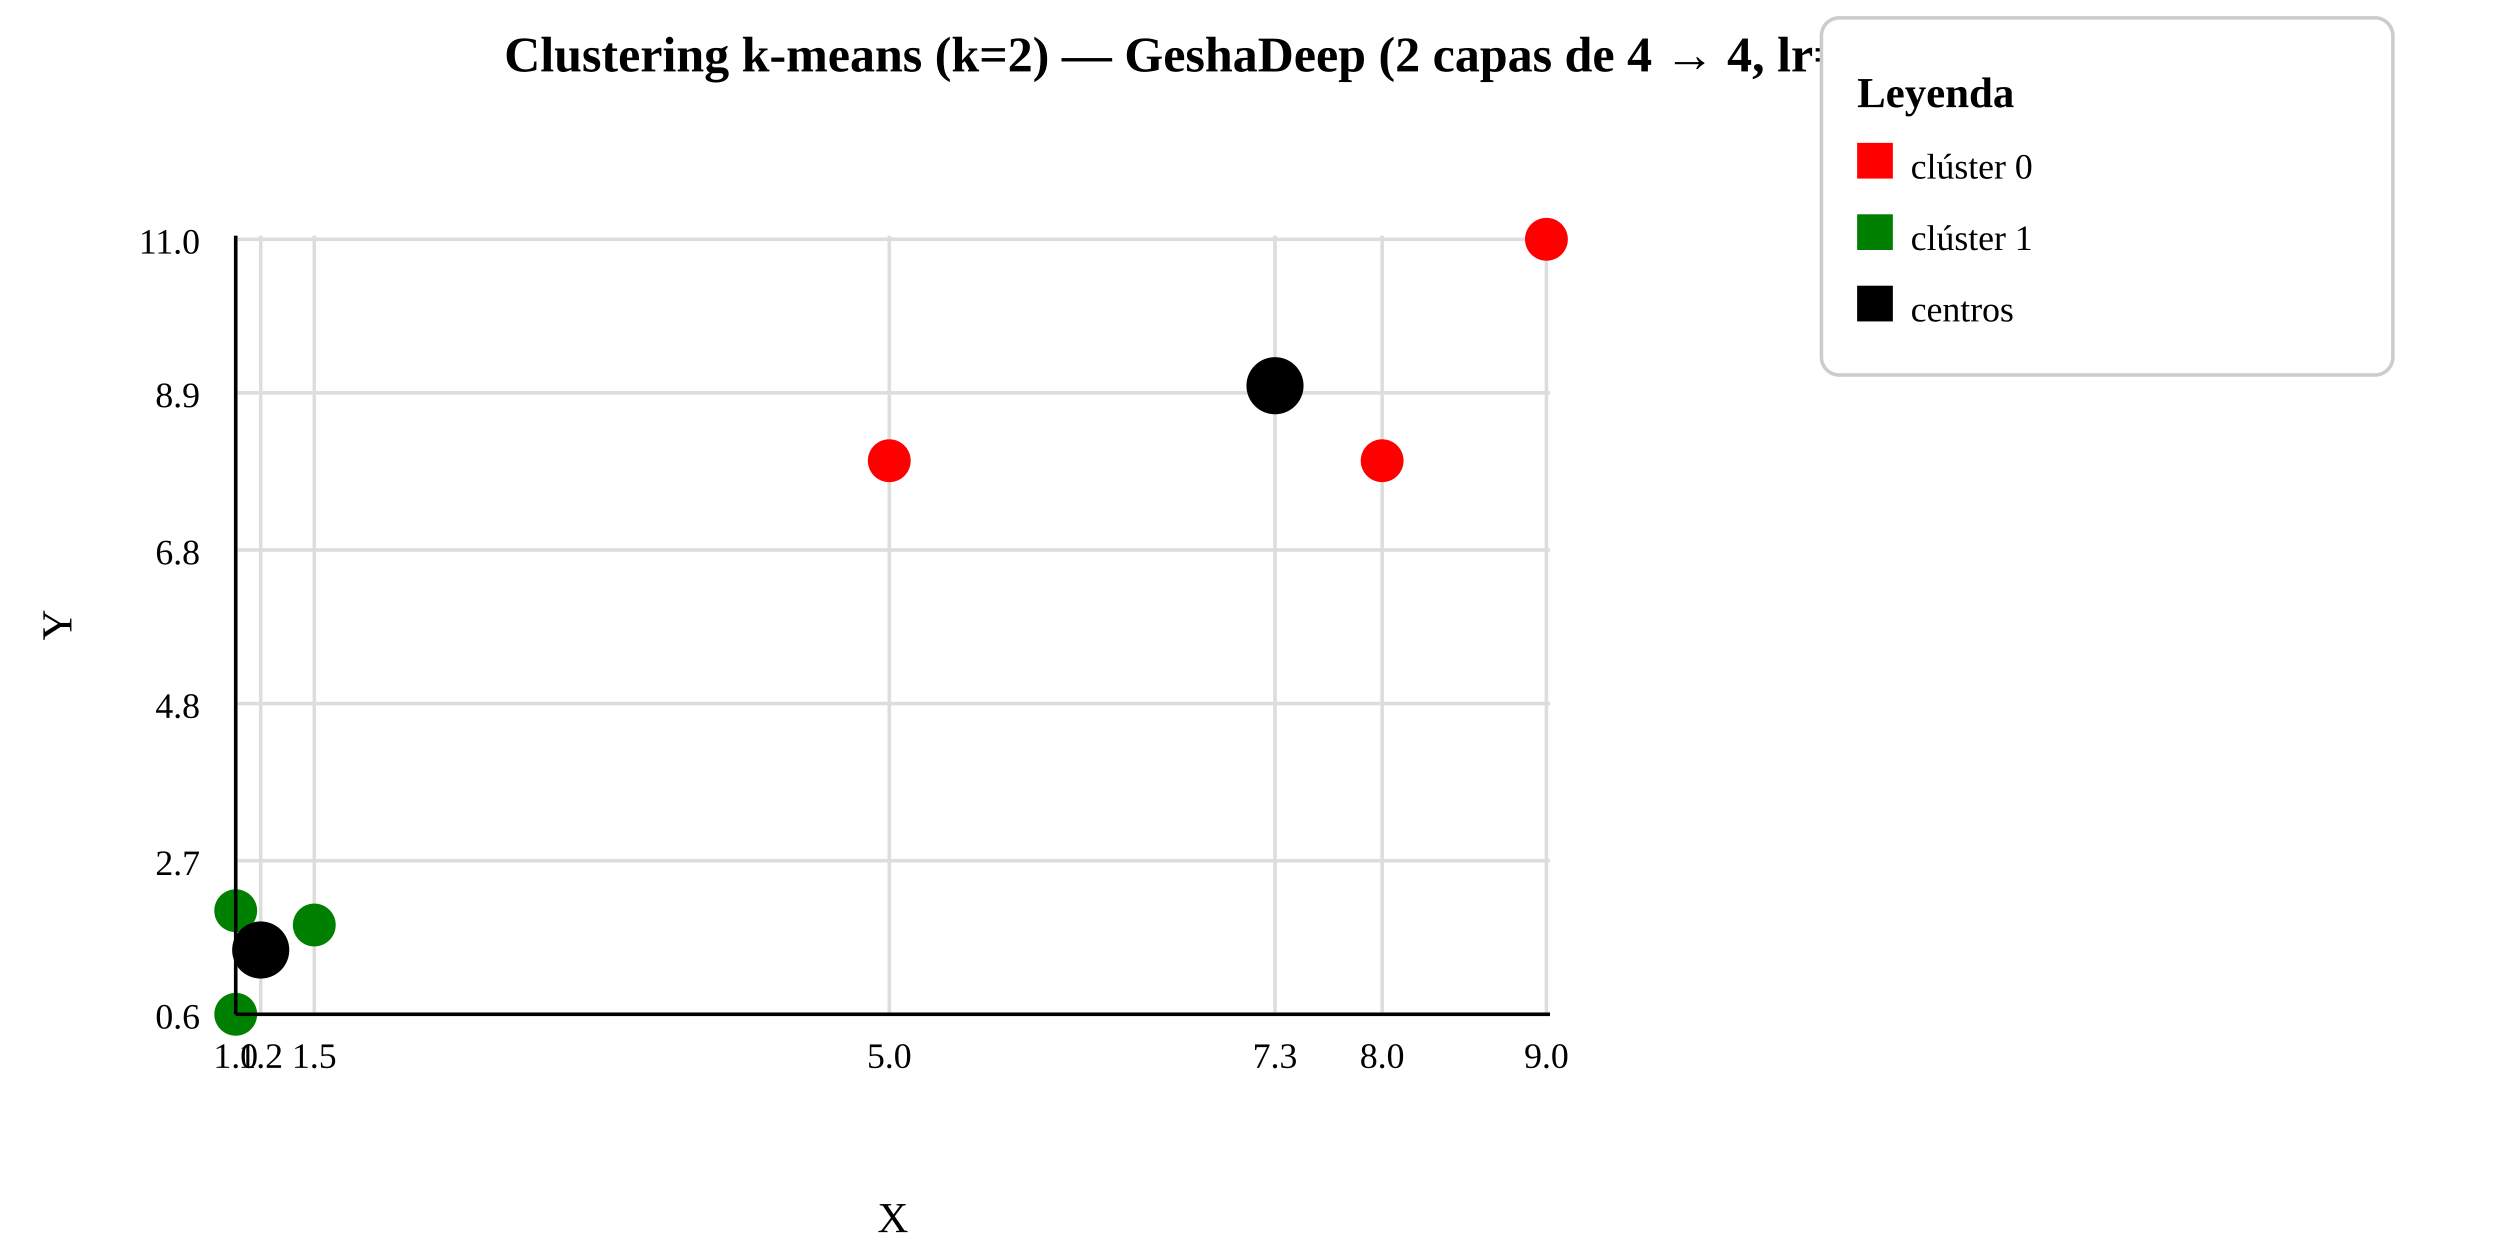
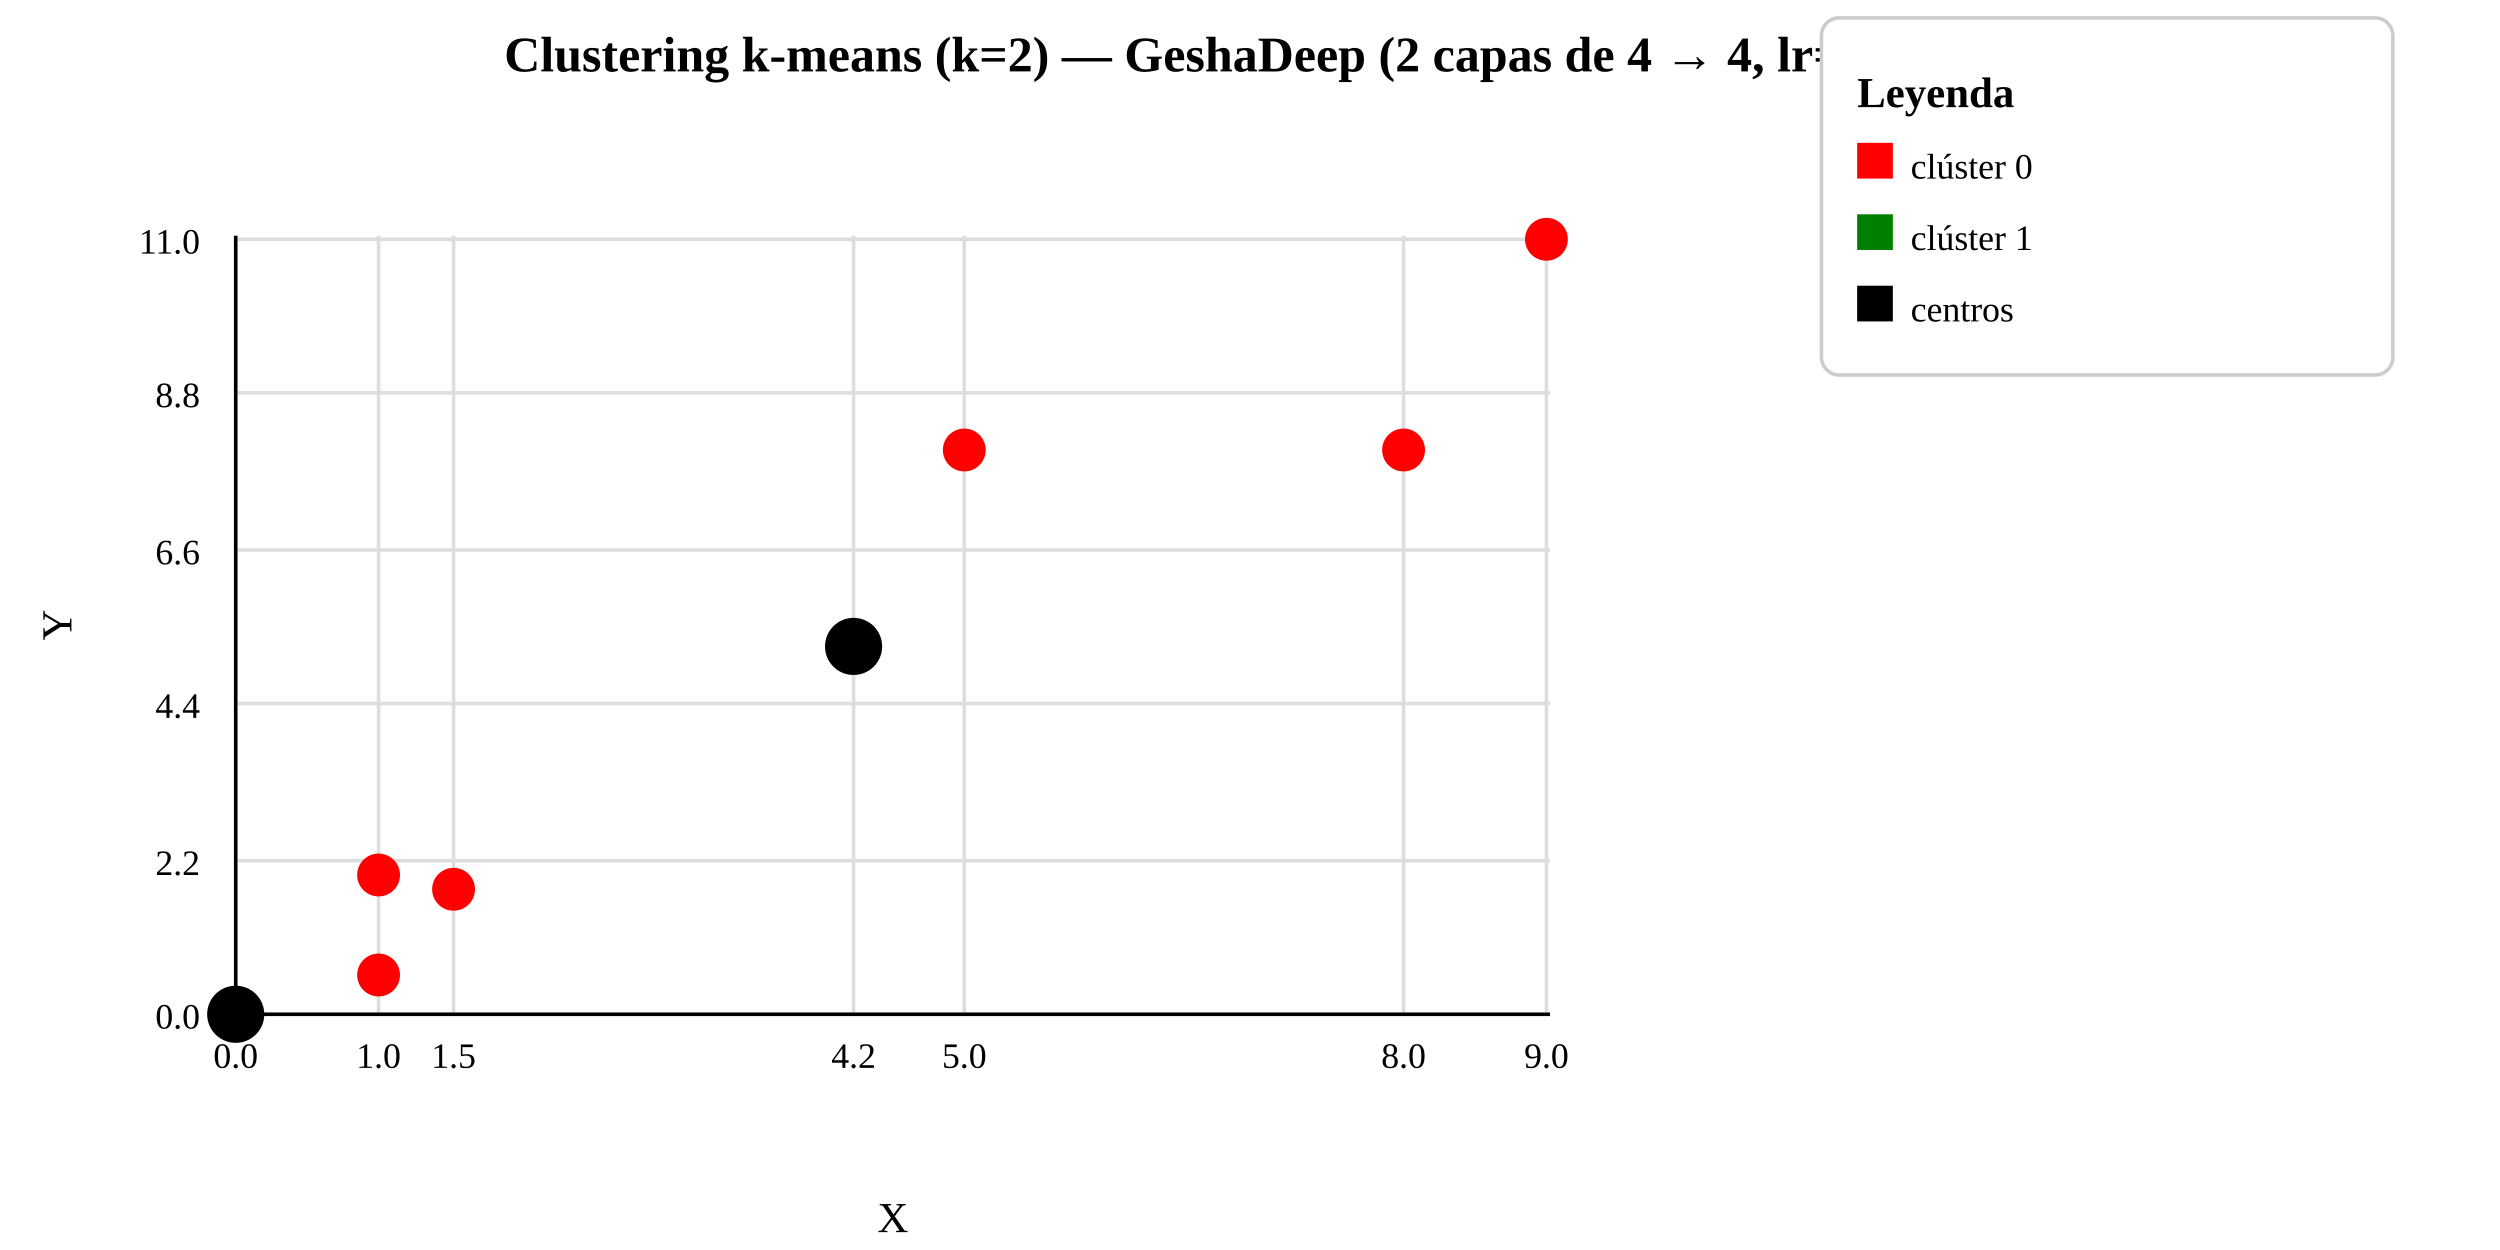
<svg xmlns="http://www.w3.org/2000/svg" width="700" height="350">
  <rect x="0" y="0" width="700" height="350" fill="white" />
  <line x1="66" y1="284" x2="434" y2="284" stroke="#ddd" stroke-width="1" />
  <line x1="66" y1="241" x2="434" y2="241" stroke="#ddd" stroke-width="1" />
  <line x1="66" y1="197" x2="434" y2="197" stroke="#ddd" stroke-width="1" />
  <line x1="66" y1="154" x2="434" y2="154" stroke="#ddd" stroke-width="1" />
  <line x1="66" y1="110" x2="434" y2="110" stroke="#ddd" stroke-width="1" />
  <line x1="66" y1="67" x2="434" y2="67" stroke="#ddd" stroke-width="1" />
  <line x1="66" y1="66" x2="66" y2="284" stroke="#ddd" stroke-width="1" />
-   <line x1="73" y1="66" x2="73" y2="284" stroke="#ddd" stroke-width="1" />
-   <line x1="88" y1="66" x2="88" y2="284" stroke="#ddd" stroke-width="1" />
-   <line x1="249" y1="66" x2="249" y2="284" stroke="#ddd" stroke-width="1" />
-   <line x1="357" y1="66" x2="357" y2="284" stroke="#ddd" stroke-width="1" />
-   <line x1="387" y1="66" x2="387" y2="284" stroke="#ddd" stroke-width="1" />
+   <line x1="106" y1="66" x2="106" y2="284" stroke="#ddd" stroke-width="1" />
+   <line x1="127" y1="66" x2="127" y2="284" stroke="#ddd" stroke-width="1" />
+   <line x1="239" y1="66" x2="239" y2="284" stroke="#ddd" stroke-width="1" />
+   <line x1="270" y1="66" x2="270" y2="284" stroke="#ddd" stroke-width="1" />
+   <line x1="393" y1="66" x2="393" y2="284" stroke="#ddd" stroke-width="1" />
  <line x1="433" y1="66" x2="433" y2="284" stroke="#ddd" stroke-width="1" />
-   <circle cx="249" cy="129" r="6" fill="red" />
-   <circle cx="387" cy="129" r="6" fill="red" />
+   <circle cx="106" cy="245" r="6" fill="red" />
+   <circle cx="127" cy="249" r="6" fill="red" />
+   <circle cx="270" cy="126" r="6" fill="red" />
+   <circle cx="393" cy="126" r="6" fill="red" />
+   <circle cx="106" cy="273" r="6" fill="red" />
  <circle cx="433" cy="67" r="6" fill="red" />
-   <circle cx="66" cy="255" r="6" fill="green" />
-   <circle cx="88" cy="259" r="6" fill="green" />
-   <circle cx="66" cy="284" r="6" fill="green" />
-   <circle cx="357" cy="108" r="8" fill="black" />
-   <circle cx="73" cy="266" r="8" fill="black" />
+   <circle cx="239" cy="181" r="8" fill="black" />
+   <circle cx="66" cy="284" r="8" fill="black" />
  <line x1="66" y1="284" x2="434" y2="284" stroke="black" stroke-width="1" />
  <line x1="66" y1="66" x2="66" y2="284" stroke="black" stroke-width="1" />
-   <text x="56" y="288" font-size="10" text-anchor="end">0.6</text>
-   <text x="56" y="245" font-size="10" text-anchor="end">2.7</text>
-   <text x="56" y="201" font-size="10" text-anchor="end">4.8</text>
-   <text x="56" y="158" font-size="10" text-anchor="end">6.8</text>
-   <text x="56" y="114" font-size="10" text-anchor="end">8.9</text>
+   <text x="56" y="288" font-size="10" text-anchor="end">0.0</text>
+   <text x="56" y="245" font-size="10" text-anchor="end">2.2</text>
+   <text x="56" y="201" font-size="10" text-anchor="end">4.4</text>
+   <text x="56" y="158" font-size="10" text-anchor="end">6.6</text>
+   <text x="56" y="114" font-size="10" text-anchor="end">8.8</text>
  <text x="56" y="71" font-size="10" text-anchor="end">11.0</text>
-   <text x="66" y="299" font-size="10" text-anchor="middle">1.0</text>
-   <text x="73" y="299" font-size="10" text-anchor="middle">1.2</text>
-   <text x="88" y="299" font-size="10" text-anchor="middle">1.5</text>
-   <text x="249" y="299" font-size="10" text-anchor="middle">5.0</text>
-   <text x="357" y="299" font-size="10" text-anchor="middle">7.3</text>
-   <text x="387" y="299" font-size="10" text-anchor="middle">8.0</text>
+   <text x="66" y="299" font-size="10" text-anchor="middle">0.0</text>
+   <text x="106" y="299" font-size="10" text-anchor="middle">1.0</text>
+   <text x="127" y="299" font-size="10" text-anchor="middle">1.5</text>
+   <text x="239" y="299" font-size="10" text-anchor="middle">4.2</text>
+   <text x="270" y="299" font-size="10" text-anchor="middle">5.0</text>
+   <text x="393" y="299" font-size="10" text-anchor="middle">8.0</text>
  <text x="433" y="299" font-size="10" text-anchor="middle">9.0</text>
  <text x="350" y="20" font-size="14" text-anchor="middle" font-weight="bold">Clustering k-means (k=2) ― GeshaDeep (2 capas de 4 → 4, lr=0.0005)</text>
  <text x="250" y="345" font-size="12" text-anchor="middle">X</text>
  <g transform="translate(20,175) rotate(-90)">
    <text font-size="12" text-anchor="middle">Y</text>
  </g>
  <rect x="510" y="5" width="160" height="100" fill="white" stroke="#ccc" rx="5" />
  <text x="520" y="30" font-size="12" font-weight="bold">Leyenda</text>
  <rect x="520" y="40" width="10" height="10" fill="red" />
  <text x="535" y="50" font-size="10">clúster 0</text>
  <rect x="520" y="60" width="10" height="10" fill="green" />
  <text x="535" y="70" font-size="10">clúster 1</text>
  <rect x="520" y="80" width="10" height="10" fill="black" />
  <text x="535" y="90" font-size="10">centros</text>
</svg>
